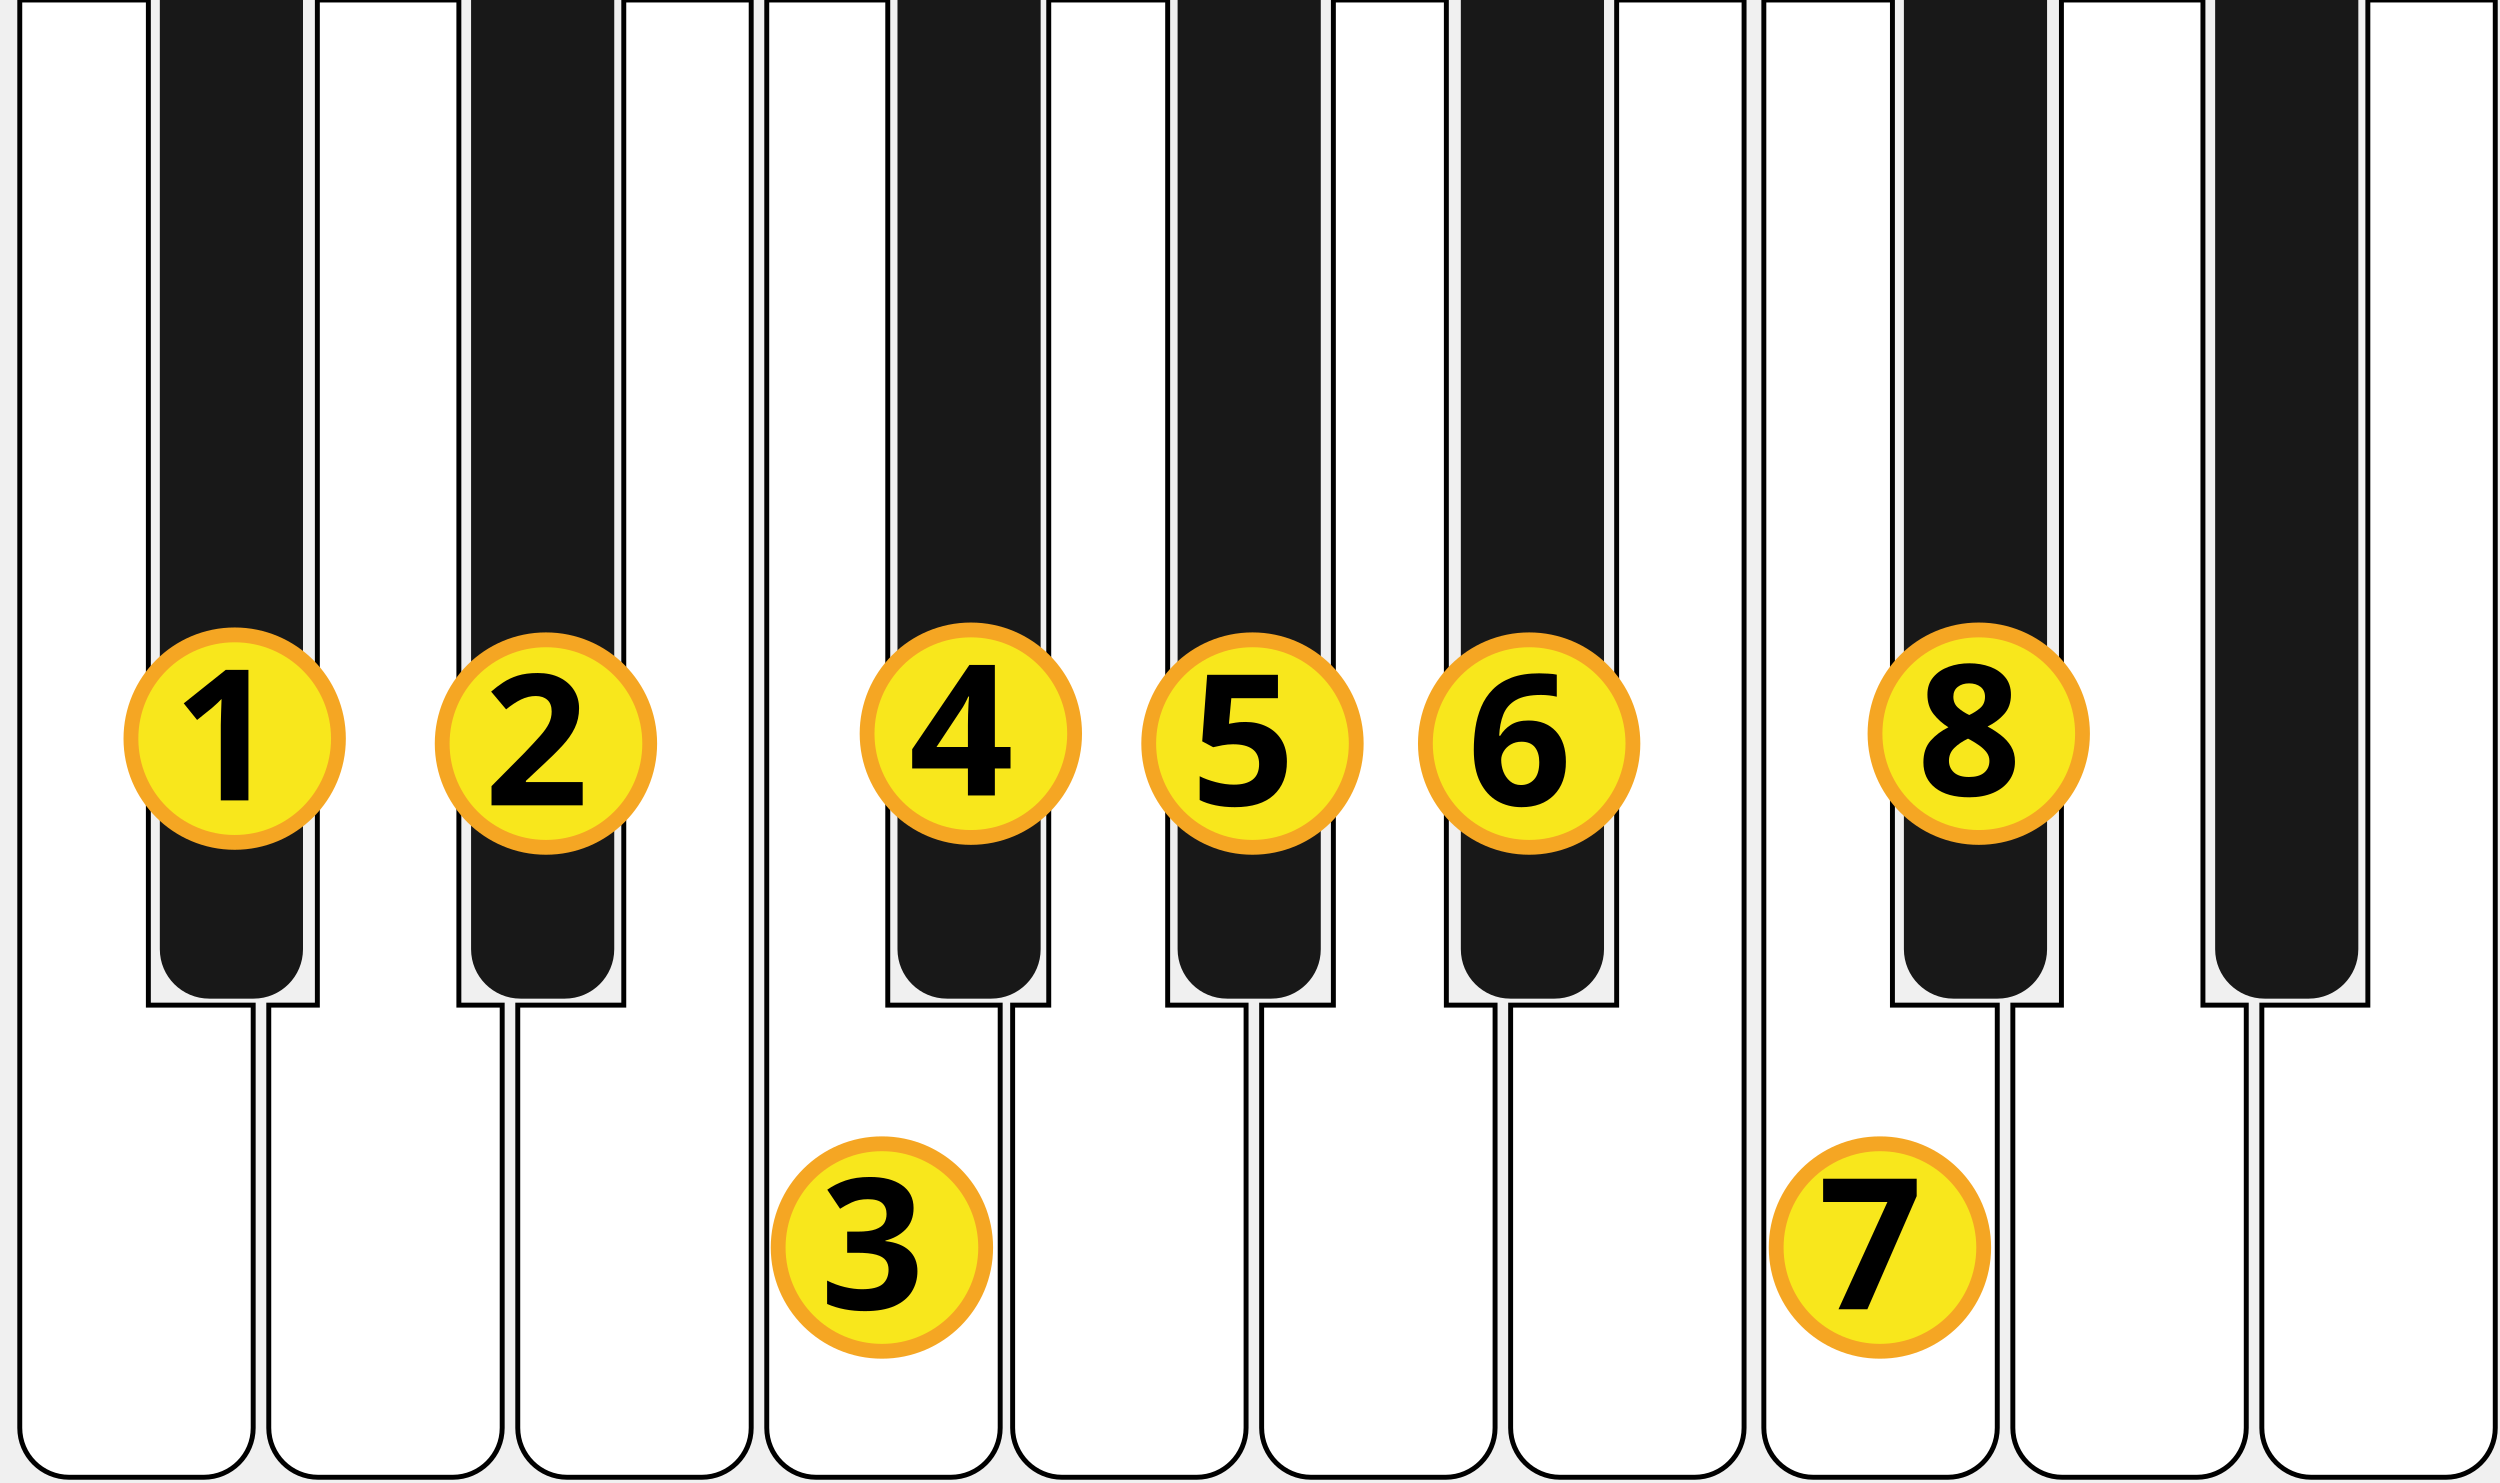
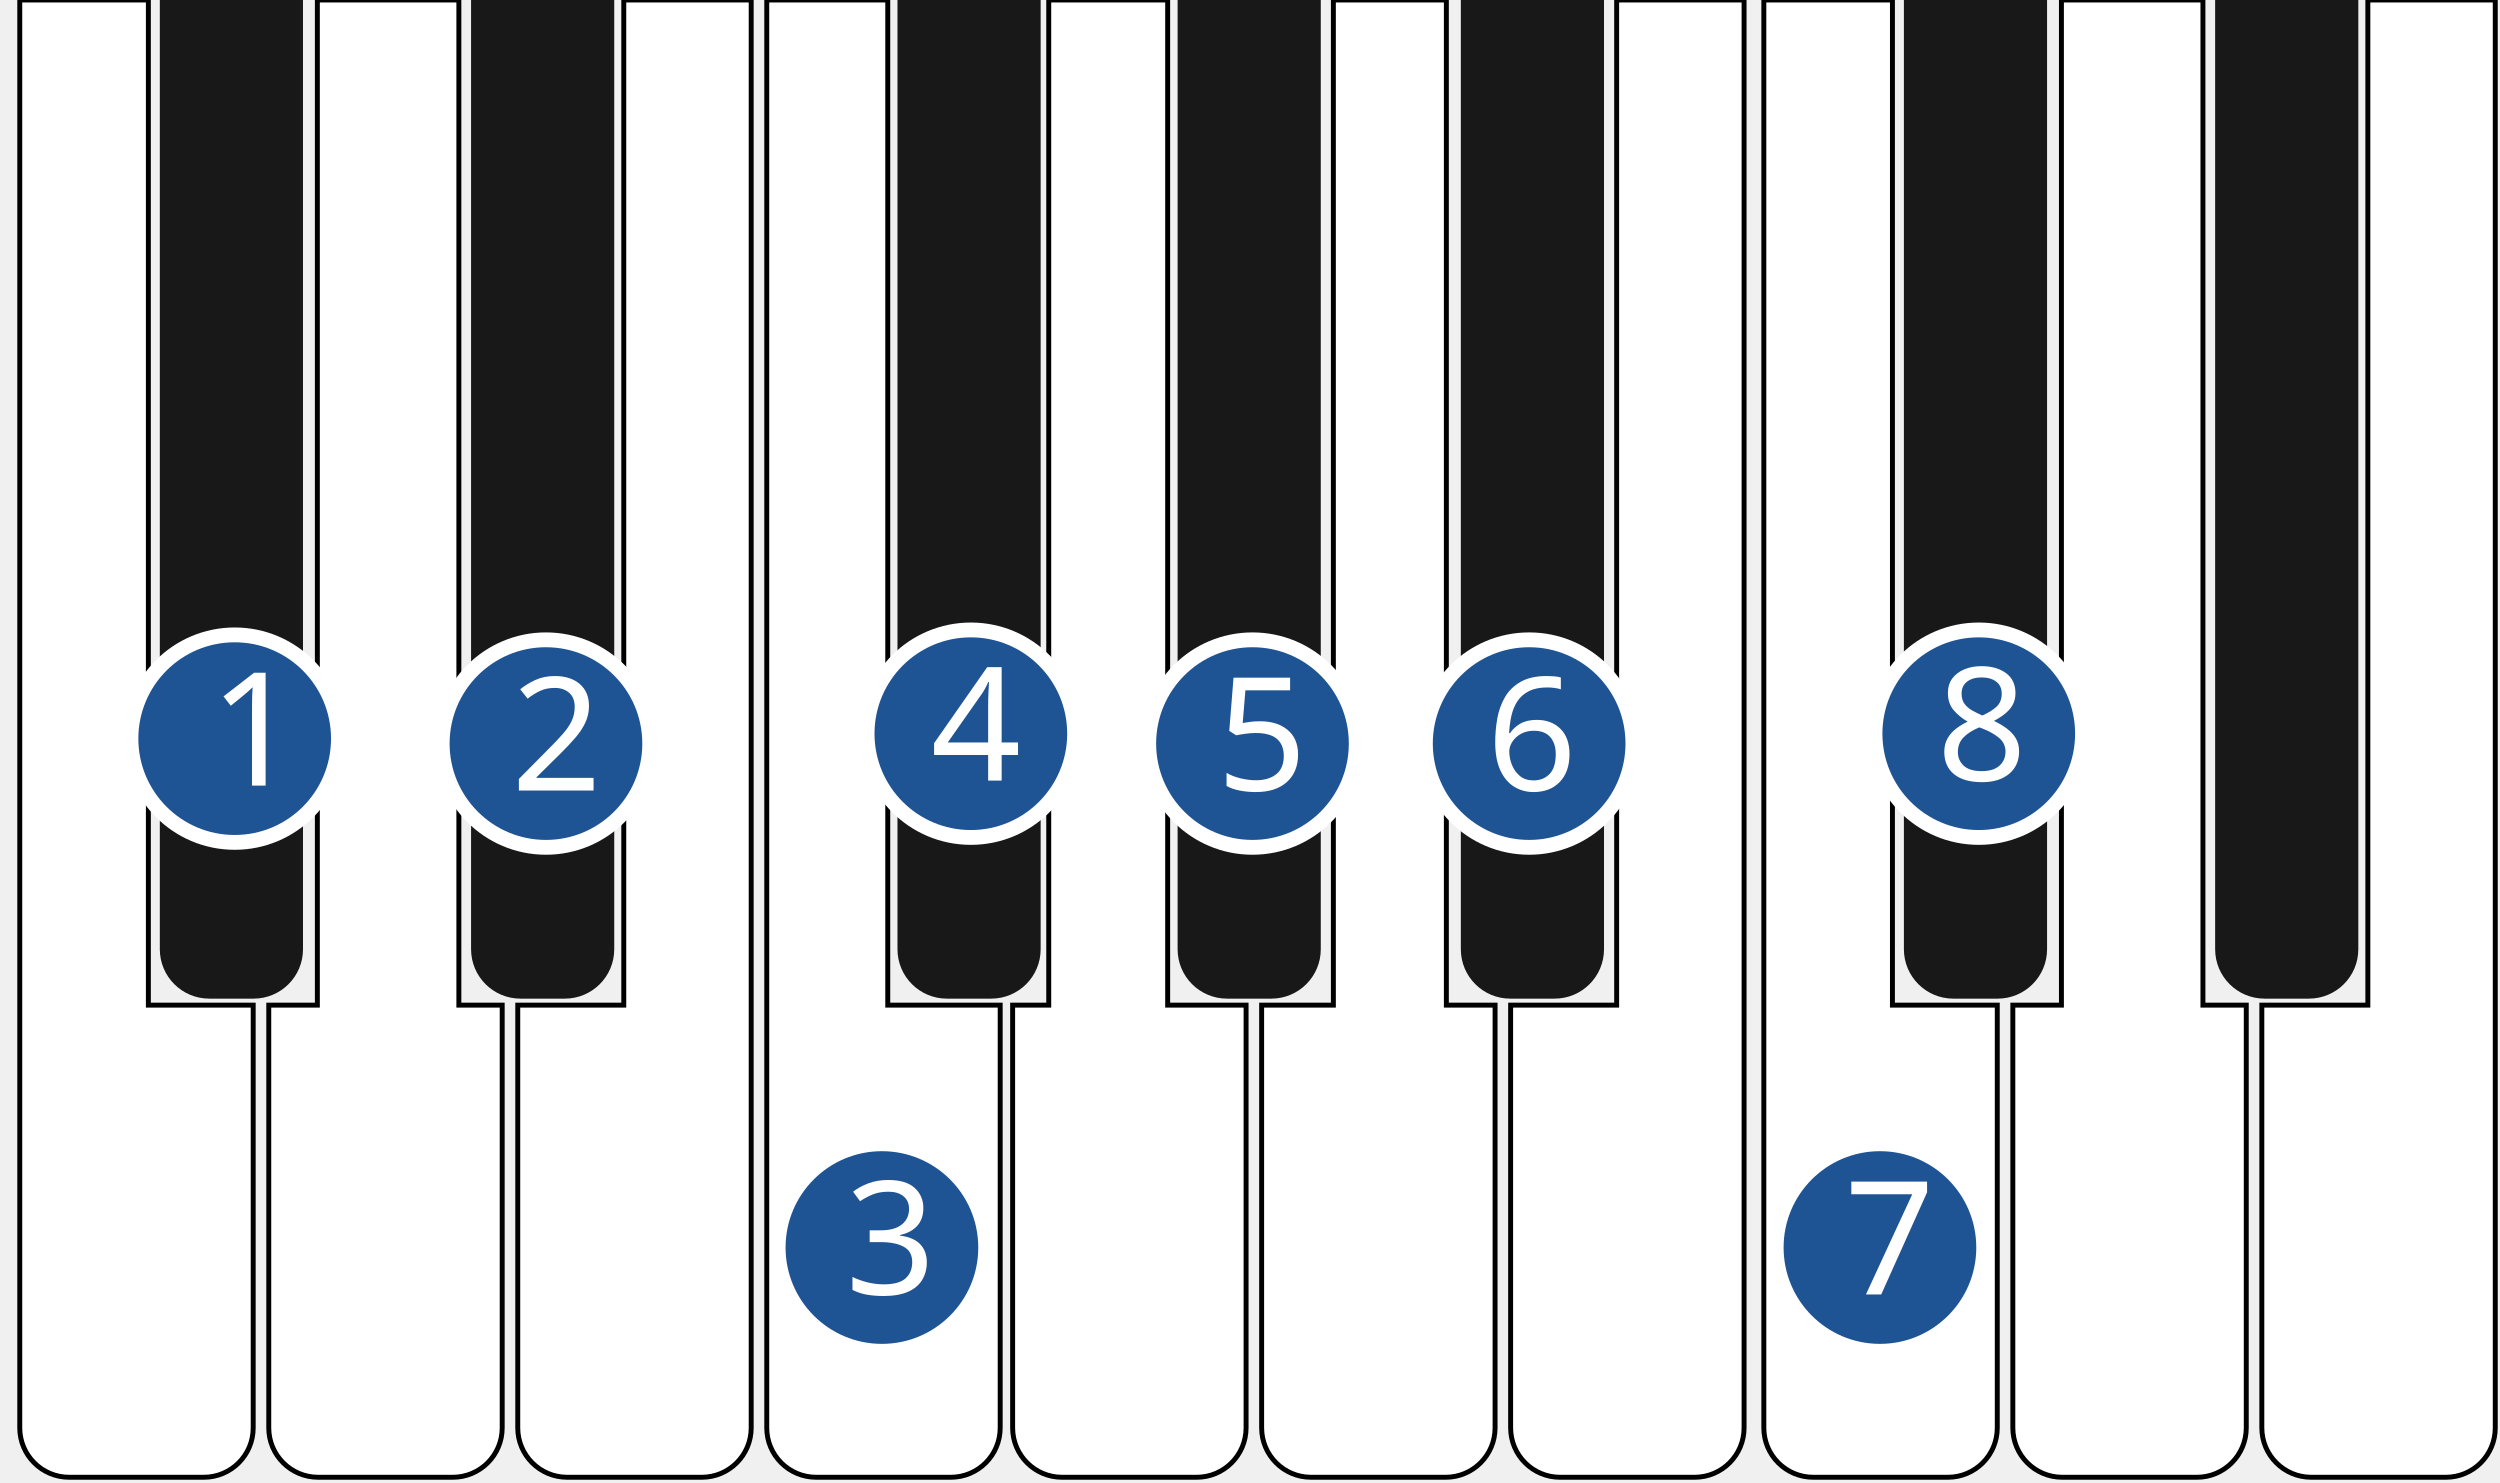
<svg xmlns="http://www.w3.org/2000/svg" width="506px" height="300px" viewBox="0 0 506 300" version="1.1">
  <defs />
  <g id="DbMajorScale" stroke="none" stroke-width="1" fill="none" fill-rule="evenodd">
    <g id="Group" transform="translate(-346, 0)">
      <g id="Oct-1" opacity="0" fill="#FFFFFF" stroke="#000000">
        <path d="M322.75,-2.84217094e-14 L348.502,-2.84217094e-14 L348.502,203.474 L348.502,289.051 C348.502,294.573 344.025,299.051 338.502,299.051 L311.322,299.051 C305.799,299.051 301.322,294.573 301.322,289.051 L301.322,203.474 L322.75,203.474 L322.75,-2.84217094e-14 Z" id="B" />
      </g>
      <g id="Oct-2" transform="translate(350, 0)">
        <path d="M0,0 L26.029,0 L26.029,203.439 L47.247,203.439 L47.247,289 C47.247,294.523 42.77,299 37.247,299 L10,299 C4.477,299 2.45271059e-15,294.523 1.77635684e-15,289 L0,0 Z" id="C" stroke="#000000" fill="#FFFFFF" />
        <path d="M60.233,-2.84217094e-14 L88.874,-2.84217094e-14 L88.874,203.439 L97.644,203.439 L97.644,289 C97.644,294.523 93.167,299 87.644,299 L60.397,299 C54.874,299 50.397,294.523 50.397,289 L50.397,203.439 L60.233,203.439 L60.233,-2.84217094e-14 Z" id="D" stroke="#000000" fill="#FFFFFF" />
        <path d="M122.252,-2.84217094e-14 L148.042,-2.84217094e-14 L148.042,203.439 L148.042,289 C148.042,294.523 143.564,299 138.042,299 L110.794,299 C105.271,299 100.794,294.523 100.794,289 L100.794,203.439 L122.252,203.439 L122.252,-2.84217094e-14 Z" id="E" stroke="#000000" fill="#FFFFFF" />
        <path d="M323.211,-2.84217094e-14 L349,-2.84217094e-14 L349,203.439 L349,289 C349,294.523 344.523,299 339,299 L311.753,299 C306.23,299 301.753,294.523 301.753,289 L301.753,203.439 L323.211,203.439 L323.211,-2.84217094e-14 Z" id="B" stroke="#000000" fill="#FFFFFF" />
        <path d="M175.682,0 L151.191,0 L151.191,203.439 L151.191,289 C151.191,294.523 155.668,299 161.191,299 L188.439,299 C193.961,299 198.439,294.523 198.439,289 L198.439,203.439 L175.682,203.439 L175.682,0 Z" id="F" stroke="#000000" fill="#FFFFFF" />
        <path d="M208.265,-2.84217094e-14 L232.335,-2.84217094e-14 L232.335,203.439 L248.206,203.439 L248.206,289 C248.206,294.523 243.729,299 238.206,299 L210.958,299 C205.436,299 200.958,294.523 200.958,289 L200.958,203.439 L208.265,203.439 L208.265,-2.84217094e-14 Z" id="G" stroke="#000000" fill="#FFFFFF" />
        <path d="M265.875,-2.84217094e-14 L288.742,-2.84217094e-14 L288.742,203.439 L298.603,203.439 L298.603,289 C298.603,294.523 294.126,299 288.603,299 L261.356,299 C255.833,299 251.356,294.523 251.356,289 L251.356,203.439 L265.875,203.439 L265.875,-2.84217094e-14 Z" id="A" stroke="#000000" fill="#FFFFFF" />
        <path d="M28.348,0 L57.327,0 L57.327,192.124 C57.327,197.647 52.85,202.124 47.327,202.124 L38.348,202.124 C32.826,202.124 28.348,197.647 28.348,192.124 L28.348,0 Z" id="Db" fill-opacity="0.9" fill="#000000" />
        <path d="M91.345,0 L120.323,0 L120.323,192.124 C120.323,197.647 115.846,202.124 110.323,202.124 L101.345,202.124 C95.822,202.124 91.345,197.647 91.345,192.124 L91.345,0 Z" id="Eb" fill-opacity="0.9" fill="#000000" />
        <path d="M177.65,0 L206.628,0 L206.628,192.124 C206.628,197.647 202.151,202.124 196.628,202.124 L187.65,202.124 C182.127,202.124 177.65,197.647 177.65,192.124 L177.65,0 Z" id="Gb" fill-opacity="0.9" fill="#000000" />
        <path d="M234.347,0 L263.325,0 L263.325,192.124 C263.325,197.647 258.848,202.124 253.325,202.124 L244.347,202.124 C238.824,202.124 234.347,197.647 234.347,192.124 L234.347,0 Z" id="Ab" fill-opacity="0.9" fill="#000000" />
        <path d="M291.673,0 L320.652,0 L320.652,192.124 C320.652,197.647 316.174,202.124 310.652,202.124 L301.673,202.124 C296.15,202.124 291.673,197.647 291.673,192.124 L291.673,0 Z" id="Bb" fill-opacity="0.9" fill="#000000" />
      </g>
      <g id="Oct-3" transform="translate(703, 0)">
        <path d="M0,0 L26.029,0 L26.029,203.439 L47.247,203.439 L47.247,289 C47.247,294.523 42.77,299 37.247,299 L10,299 C4.477,299 2.45271059e-15,294.523 1.77635684e-15,289 L0,0 Z" id="C" stroke="#000000" fill="#FFFFFF" />
        <path d="M60.233,-2.84217094e-14 L88.874,-2.84217094e-14 L88.874,203.439 L97.644,203.439 L97.644,289 C97.644,294.523 93.167,299 87.644,299 L60.397,299 C54.874,299 50.397,294.523 50.397,289 L50.397,203.439 L60.233,203.439 L60.233,-2.84217094e-14 Z" id="D" stroke="#000000" fill="#FFFFFF" />
        <path d="M122.252,-2.84217094e-14 L148.042,-2.84217094e-14 L148.042,203.439 L148.042,289 C148.042,294.523 143.564,299 138.042,299 L110.794,299 C105.271,299 100.794,294.523 100.794,289 L100.794,203.439 L122.252,203.439 L122.252,-2.84217094e-14 Z" id="E" stroke="#000000" fill="#FFFFFF" />
        <path d="M28.348,0 L57.327,0 L57.327,192.124 C57.327,197.647 52.85,202.124 47.327,202.124 L38.348,202.124 C32.826,202.124 28.348,197.647 28.348,192.124 L28.348,0 Z" id="Db" fill-opacity="0.9" fill="#000000" />
        <path d="M91.345,0 L120.323,0 L120.323,192.124 C120.323,197.647 115.846,202.124 110.323,202.124 L101.345,202.124 C95.822,202.124 91.345,197.647 91.345,192.124 L91.345,0 Z" id="Eb" fill-opacity="0.9" fill="#000000" />
      </g>
    </g>
    <g id="numberCircle" transform="translate(28, 129)">
-       <circle id="Oval" stroke="#F5A623" stroke-width="3" fill="#F8E71C" fill-rule="nonzero" cx="19.5" cy="20.5" r="21" />
-       <text id="1" font-family="ArchivoBlack-Regular, Archivo Black" font-size="37" font-weight="700" fill="#000000">
-         <tspan x="7" y="33">1</tspan>
+       <circle id="Oval" stroke="#FFFFFF" stroke-width="3" fill="#1E5494" fill-rule="nonzero" cx="19.5" cy="20.5" r="21" />
+       <text id="1" font-family="Basic-Regular, Basic" font-size="32" font-weight="normal" fill="#FFFFFF">
+         <tspan x="14.398" y="30">1</tspan>
      </text>
    </g>
    <g id="numberCircle" transform="translate(91, 130)">
-       <circle id="Oval" stroke="#F5A623" stroke-width="3" fill="#F8E71C" fill-rule="nonzero" cx="19.5" cy="20.5" r="21" />
-       <text id="1" font-family="ArchivoBlack-Regular, Archivo Black" font-size="37" font-weight="700" fill="#000000">
-         <tspan x="7" y="33">2</tspan>
+       <circle id="Oval" stroke="#FFFFFF" stroke-width="3" fill="#1E5494" fill-rule="nonzero" cx="19.5" cy="20.5" r="21" />
+       <text id="1" font-family="Basic-Regular, Basic" font-size="32" font-weight="normal" fill="#FFFFFF">
+         <tspan x="12.492" y="30">2</tspan>
      </text>
    </g>
    <g id="numberCircle" transform="translate(159, 232)">
-       <circle id="Oval" stroke="#F5A623" stroke-width="3" fill="#F8E71C" fill-rule="nonzero" cx="19.5" cy="20.5" r="21" />
-       <text id="1" font-family="ArchivoBlack-Regular, Archivo Black" font-size="37" font-weight="700" fill="#000000">
-         <tspan x="7" y="33">3</tspan>
+       <circle id="Oval" stroke="#FFFFFF" stroke-width="3" fill="#1E5494" fill-rule="nonzero" cx="19.5" cy="20.5" r="21" />
+       <text id="1" font-family="Basic-Regular, Basic" font-size="32" font-weight="normal" fill="#FFFFFF">
+         <tspan x="12.102" y="30">3</tspan>
      </text>
    </g>
    <g id="numberCircle" transform="translate(177, 128)">
-       <circle id="Oval" stroke="#F5A623" stroke-width="3" fill="#F8E71C" fill-rule="nonzero" cx="19.5" cy="20.5" r="21" />
-       <text id="1" font-family="ArchivoBlack-Regular, Archivo Black" font-size="37" font-weight="700" fill="#000000">
-         <tspan x="7" y="33">4</tspan>
+       <circle id="Oval" stroke="#FFFFFF" stroke-width="3" fill="#1E5494" fill-rule="nonzero" cx="19.5" cy="20.5" r="21" />
+       <text id="1" font-family="Basic-Regular, Basic" font-size="32" font-weight="normal" fill="#FFFFFF">
+         <tspan x="11.391" y="30">4</tspan>
      </text>
    </g>
    <g id="numberCircle" transform="translate(234, 130)">
-       <circle id="Oval" stroke="#F5A623" stroke-width="3" fill="#F8E71C" fill-rule="nonzero" cx="19.5" cy="20.5" r="21" />
-       <text id="1" font-family="ArchivoBlack-Regular, Archivo Black" font-size="37" font-weight="700" fill="#000000">
-         <tspan x="7" y="33">5</tspan>
+       <circle id="Oval" stroke="#FFFFFF" stroke-width="3" fill="#1E5494" fill-rule="nonzero" cx="19.5" cy="20.5" r="21" />
+       <text id="1" font-family="Basic-Regular, Basic" font-size="32" font-weight="normal" fill="#FFFFFF">
+         <tspan x="12.242" y="30">5</tspan>
      </text>
    </g>
    <g id="numberCircle" transform="translate(290, 130)">
-       <circle id="Oval" stroke="#F5A623" stroke-width="3" fill="#F8E71C" fill-rule="nonzero" cx="19.5" cy="20.5" r="21" />
-       <text id="1" font-family="ArchivoBlack-Regular, Archivo Black" font-size="37" font-weight="700" fill="#000000">
-         <tspan x="7" y="33">6</tspan>
+       <circle id="Oval" stroke="#FFFFFF" stroke-width="3" fill="#1E5494" fill-rule="nonzero" cx="19.5" cy="20.5" r="21" />
+       <text id="1" font-family="Basic-Regular, Basic" font-size="32" font-weight="normal" fill="#FFFFFF">
+         <tspan x="10.867" y="30">6</tspan>
      </text>
    </g>
    <g id="numberCircle" transform="translate(361, 232)">
-       <circle id="Oval" stroke="#F5A623" stroke-width="3" fill="#F8E71C" fill-rule="nonzero" cx="19.5" cy="20.5" r="21" />
-       <text id="1" font-family="ArchivoBlack-Regular, Archivo Black" font-size="37" font-weight="700" fill="#000000">
-         <tspan x="7" y="33">7</tspan>
+       <circle id="Oval" stroke="#FFFFFF" stroke-width="3" fill="#1E5494" fill-rule="nonzero" cx="19.5" cy="20.5" r="21" />
+       <text id="1" font-family="Basic-Regular, Basic" font-size="32" font-weight="normal" fill="#FFFFFF">
+         <tspan x="12.305" y="30">7</tspan>
      </text>
    </g>
    <g id="numberCircle" transform="translate(381, 128)">
-       <circle id="Oval" stroke="#F5A623" stroke-width="3" fill="#F8E71C" fill-rule="nonzero" cx="19.5" cy="20.5" r="21" />
-       <text id="1" font-family="ArchivoBlack-Regular, Archivo Black" font-size="37" font-weight="700" fill="#000000">
-         <tspan x="7" y="33">8</tspan>
+       <circle id="Oval" stroke="#FFFFFF" stroke-width="3" fill="#1E5494" fill-rule="nonzero" cx="19.5" cy="20.5" r="21" />
+       <text id="1" font-family="Basic-Regular, Basic" font-size="32" font-weight="normal" fill="#FFFFFF">
+         <tspan x="10.961" y="30">8</tspan>
      </text>
    </g>
  </g>
</svg>
